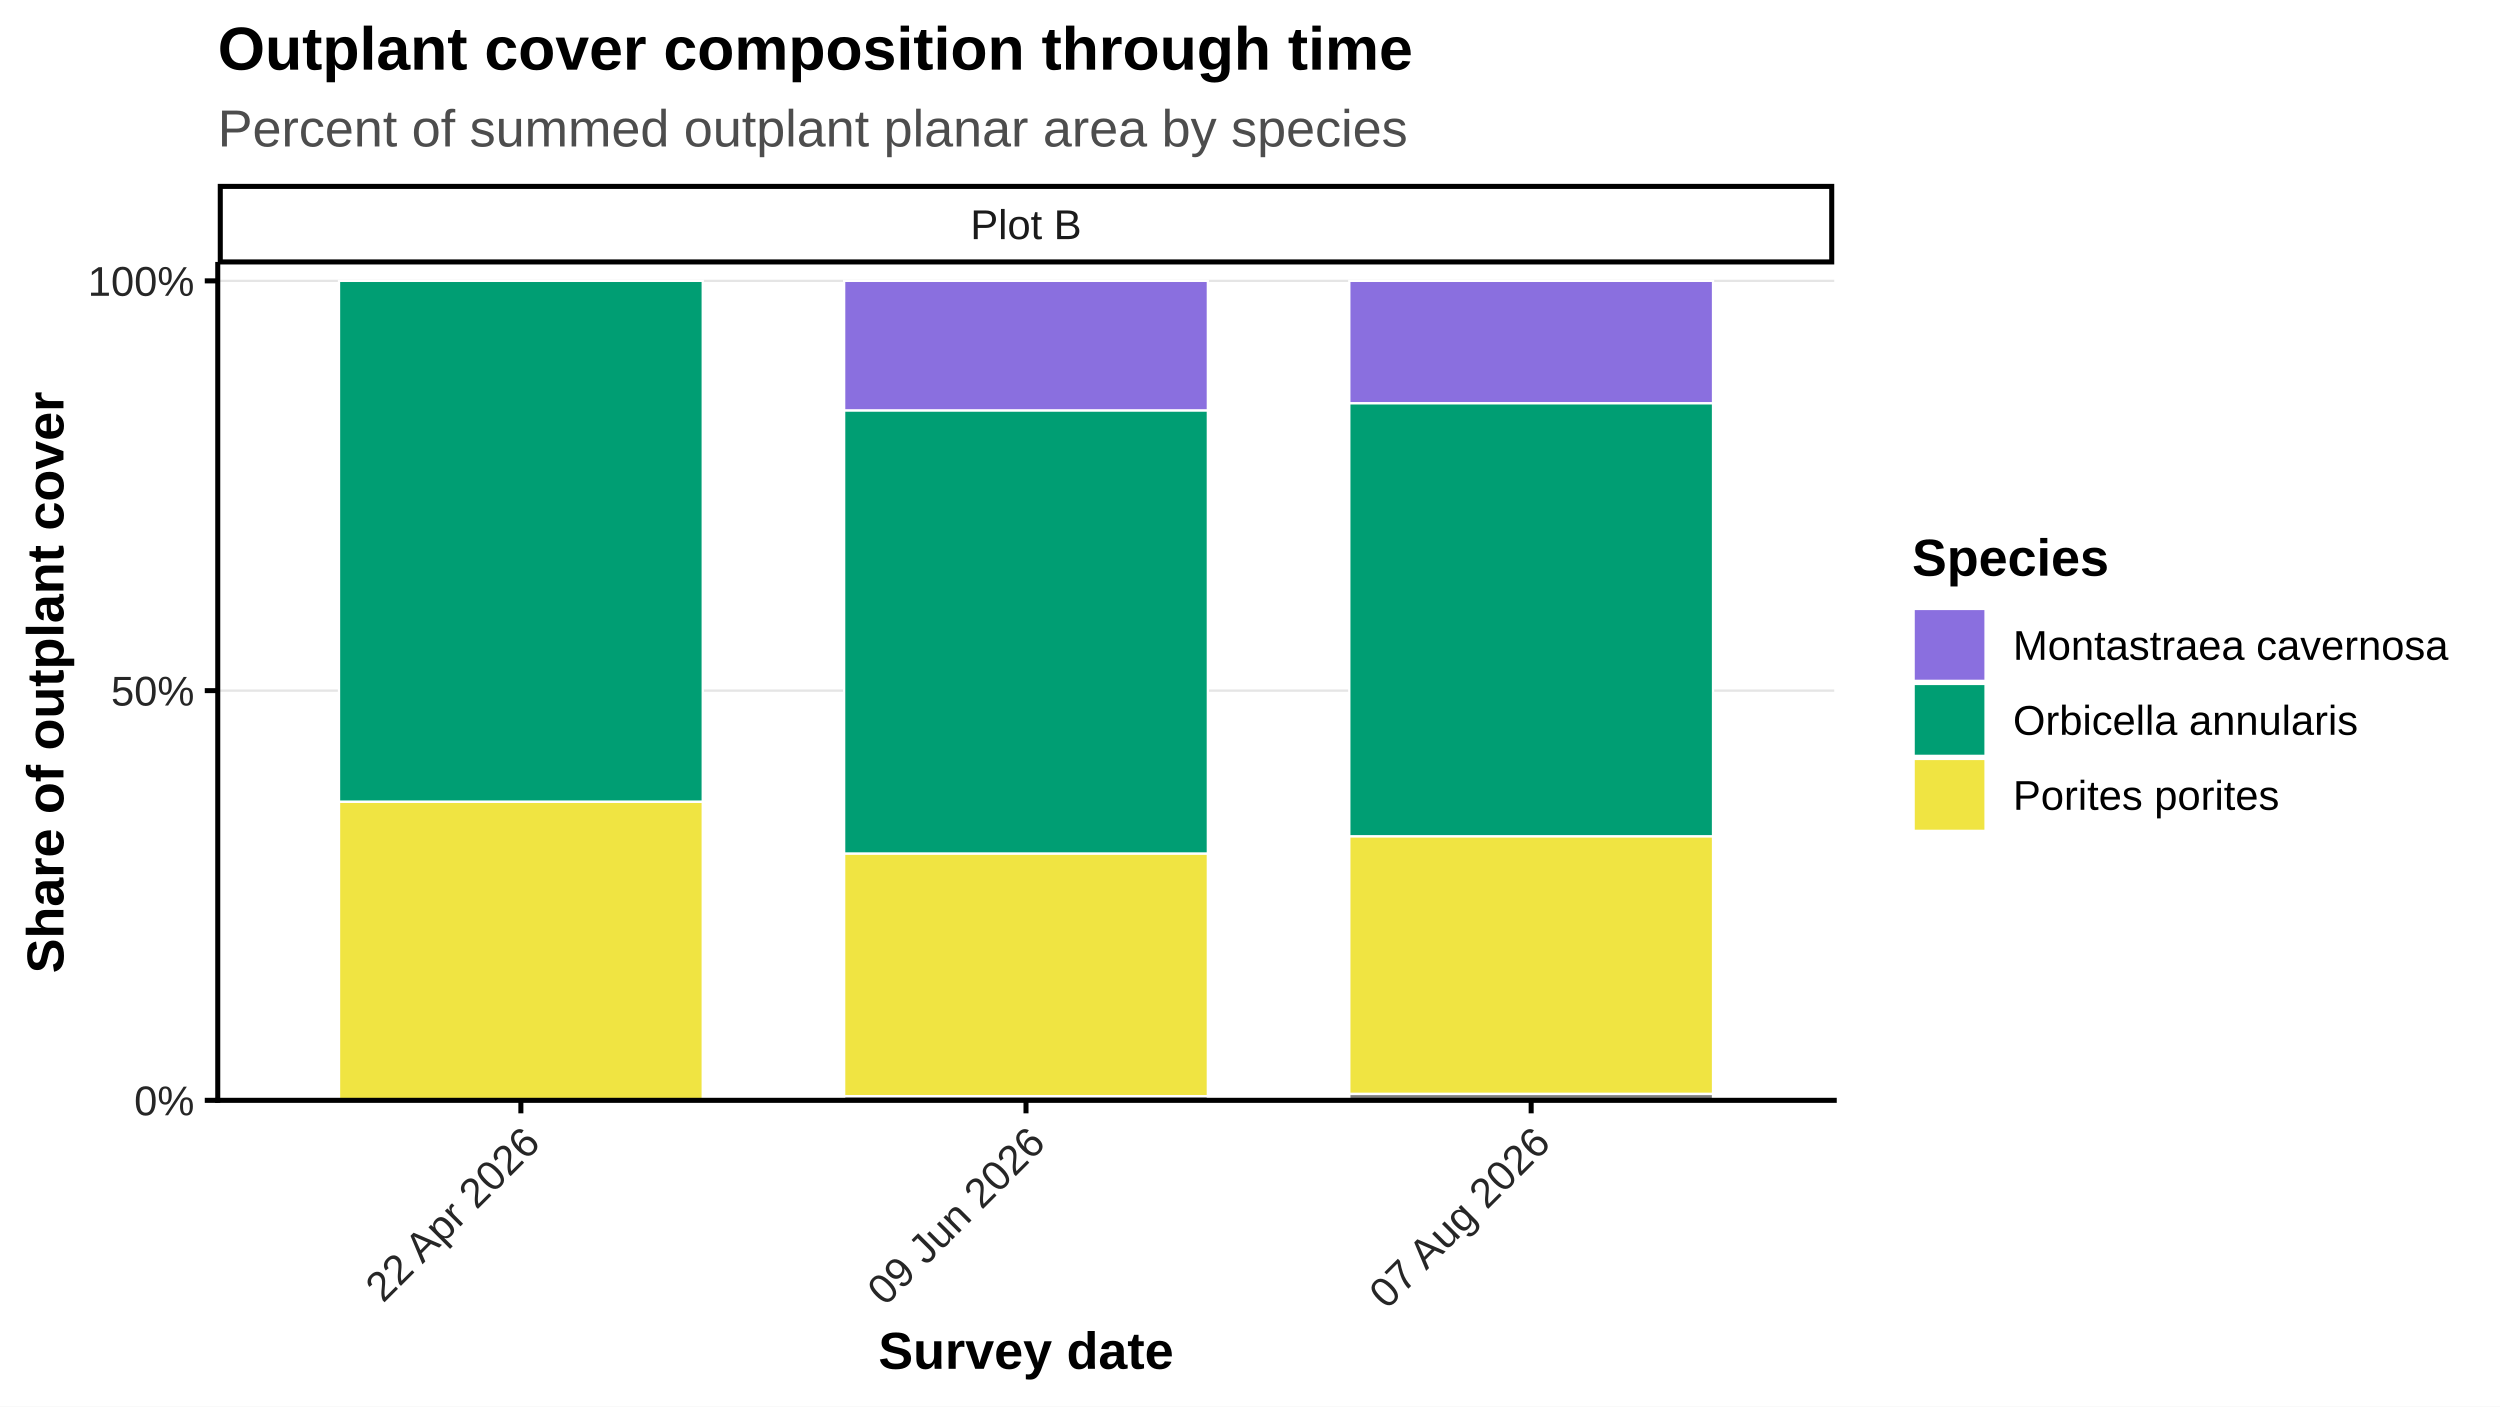
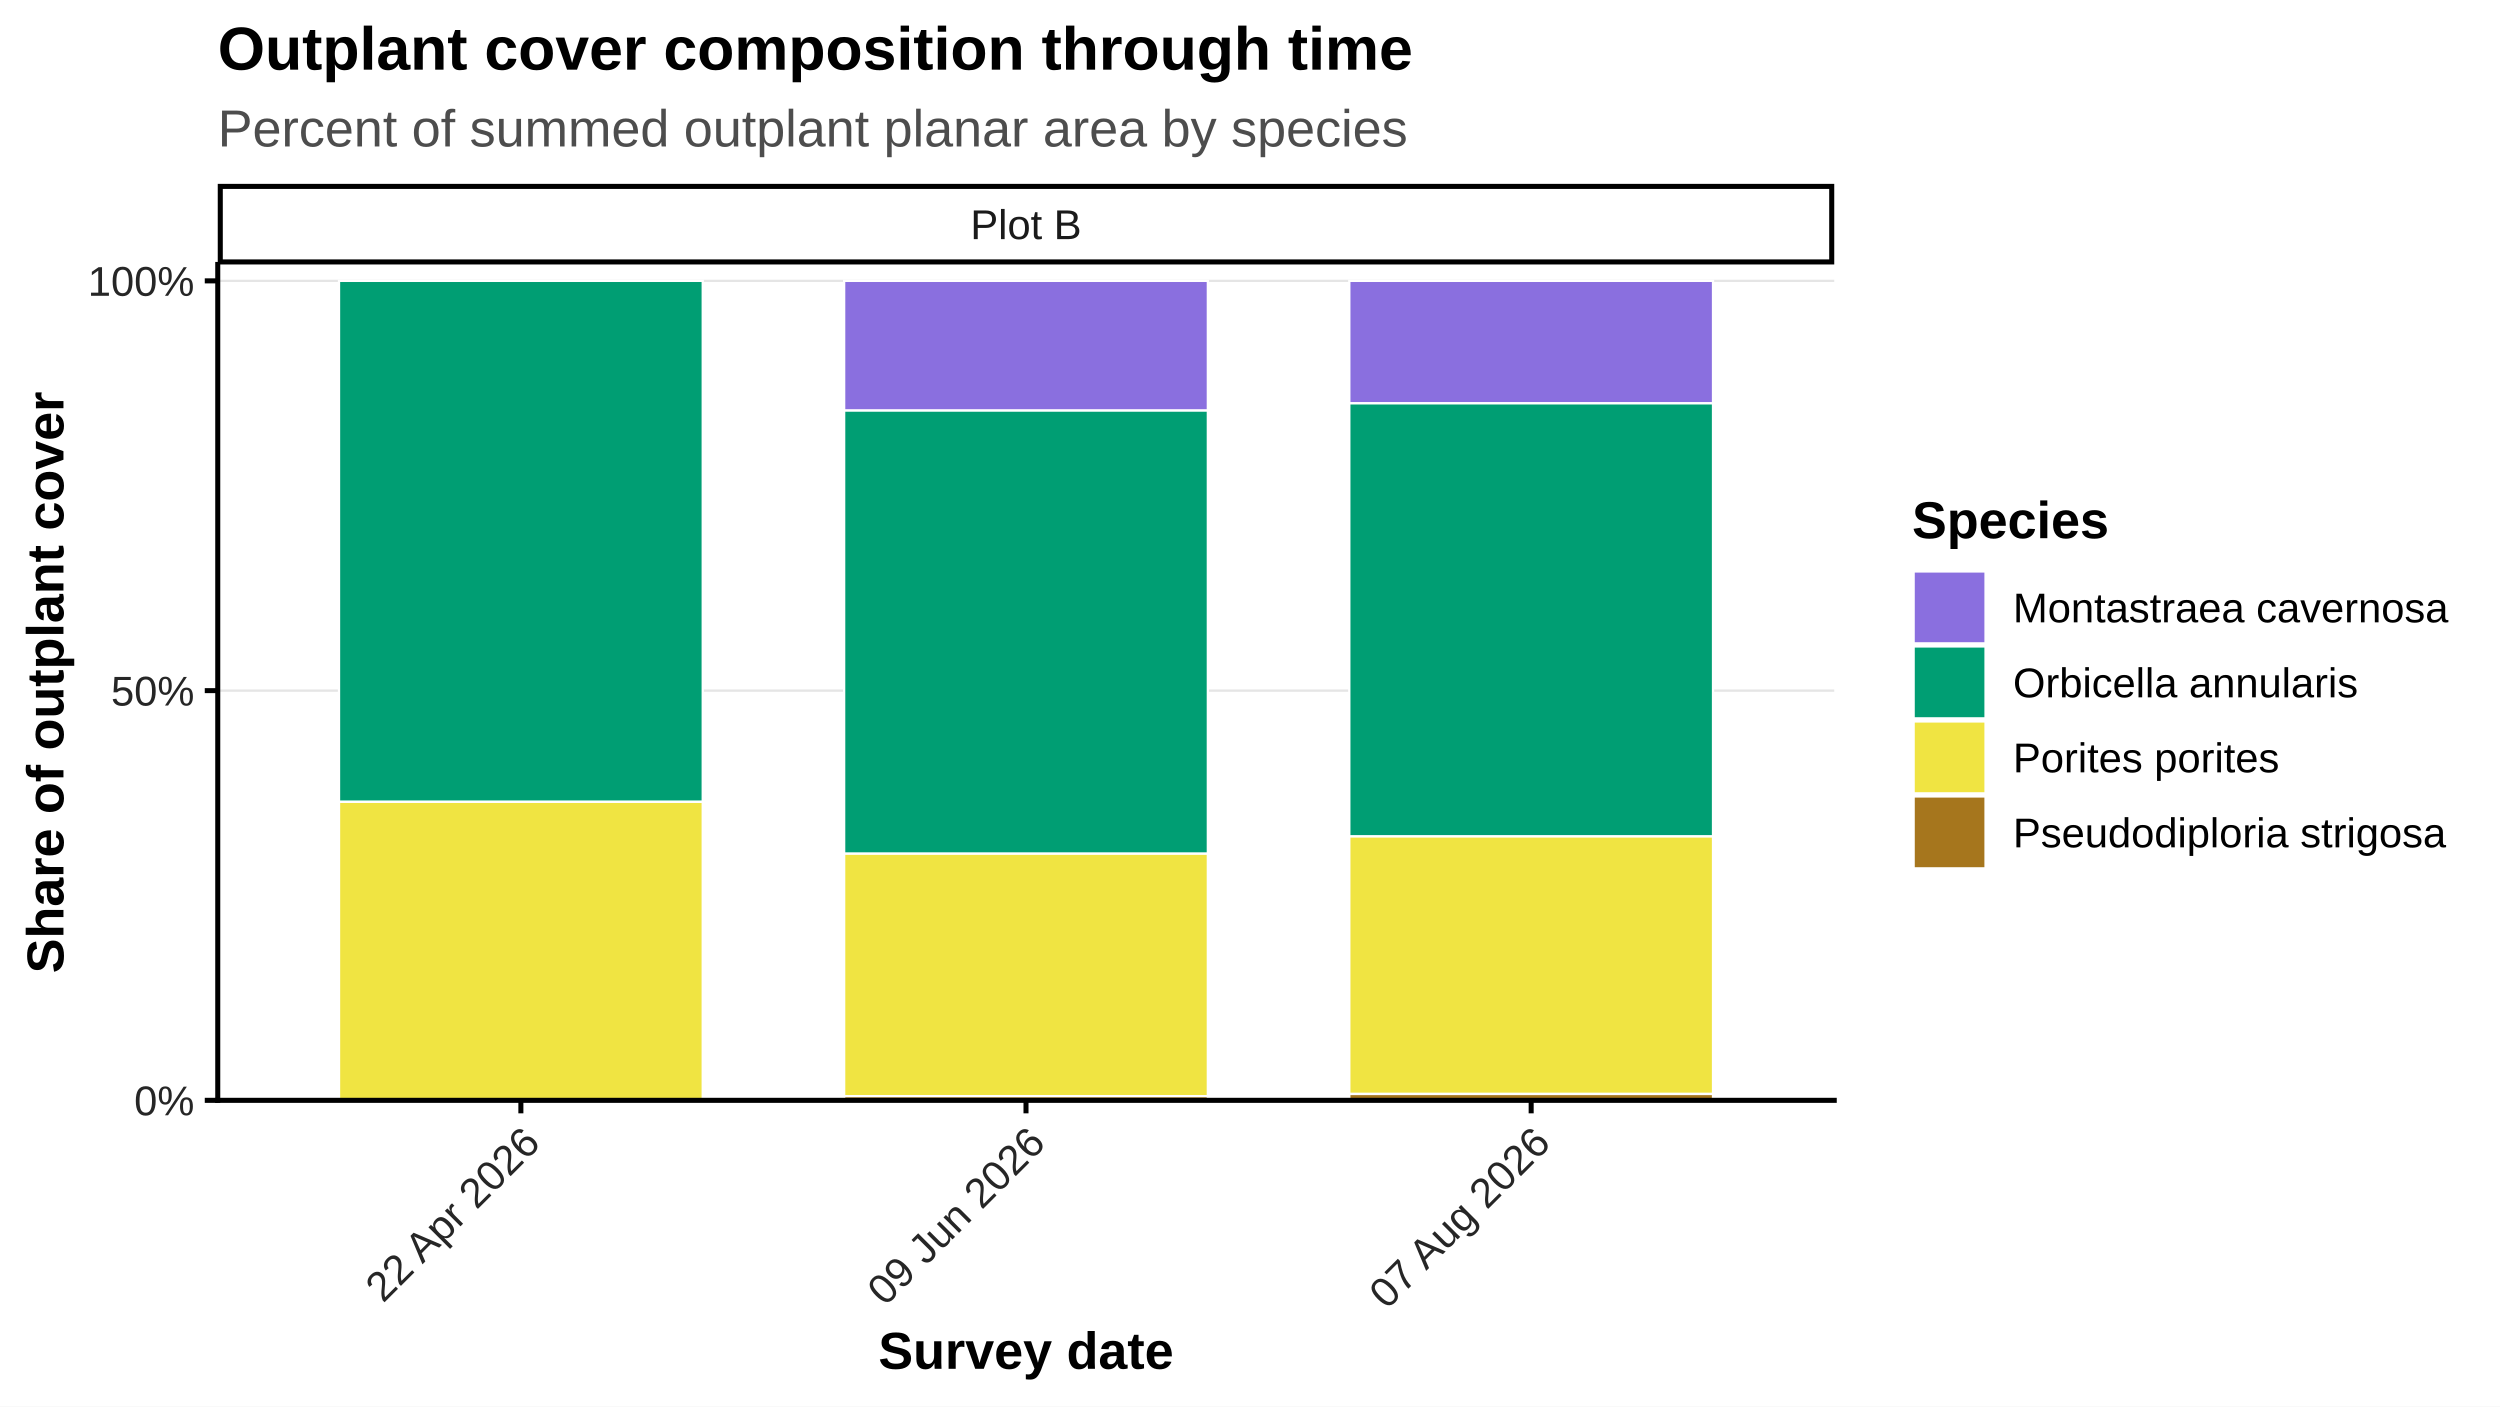
<svg xmlns="http://www.w3.org/2000/svg" class="svglite" width="576.00pt" height="324.00pt" viewBox="0 0 576.00 324.00">
  <defs>
    <style type="text/css">
    .svglite line, .svglite polyline, .svglite polygon, .svglite path, .svglite rect, .svglite circle {
      fill: none;
      stroke: #000000;
      stroke-linecap: round;
      stroke-linejoin: round;
      stroke-miterlimit: 10.00;
    }
    .svglite text {
      white-space: pre;
    }
  </style>
  </defs>
  <rect width="100%" height="100%" style="stroke: none; fill: #FFFFFF;" />
  <defs>
    <clipPath id="cpMC4wMHw1NzYuMDB8MC4wMHwzMjQuMDA=">
      <rect x="0.00" y="0.00" width="576.00" height="324.00" />
    </clipPath>
  </defs>
  <g clip-path="url(#cpMC4wMHw1NzYuMDB8MC4wMHwzMjQuMDA=)">
    <rect x="0.00" y="0.00" width="576.00" height="324.00" style="stroke-width: 1.16; stroke: #FFFFFF; fill: #FFFFFF;" />
  </g>
  <defs>
    <clipPath id="cpNTAuMTd8NDIyLjYxfDYwLjkzfDI1My41Mg==">
      <rect x="50.17" y="60.93" width="372.44" height="192.59" />
    </clipPath>
  </defs>
  <g clip-path="url(#cpNTAuMTd8NDIyLjYxfDYwLjkzfDI1My41Mg==)">
    <rect x="50.17" y="60.93" width="372.44" height="192.59" style="stroke-width: 1.16; stroke: none; fill: #FFFFFF;" />
    <polyline points="50.17,253.52 422.61,253.52 " style="stroke-width: 0.53; stroke: #E5E5E5; stroke-linecap: butt;" />
    <polyline points="50.17,159.12 422.61,159.12 " style="stroke-width: 0.53; stroke: #E5E5E5; stroke-linecap: butt;" />
    <polyline points="50.17,64.71 422.61,64.71 " style="stroke-width: 0.53; stroke: #E5E5E5; stroke-linecap: butt;" />
    <rect x="78.11" y="64.71" width="83.80" height="120.03" style="stroke-width: 0.53; stroke: #FFFFFF; stroke-linecap: butt; stroke-linejoin: miter; fill: #009E73;" />
    <rect x="78.11" y="184.74" width="83.80" height="68.78" style="stroke-width: 0.53; stroke: #FFFFFF; stroke-linecap: butt; stroke-linejoin: miter; fill: #F0E442;" />
    <rect x="194.49" y="64.71" width="83.80" height="29.89" style="stroke-width: 0.53; stroke: #FFFFFF; stroke-linecap: butt; stroke-linejoin: miter; fill: #8A6FDF;" />
    <rect x="194.49" y="94.60" width="83.80" height="102.09" style="stroke-width: 0.53; stroke: #FFFFFF; stroke-linecap: butt; stroke-linejoin: miter; fill: #009E73;" />
    <rect x="194.49" y="196.70" width="83.80" height="55.86" style="stroke-width: 0.53; stroke: #FFFFFF; stroke-linecap: butt; stroke-linejoin: miter; fill: #F0E442;" />
-     <rect x="194.49" y="252.56" width="83.80" height="0.96" style="stroke-width: 0.53; stroke: #FFFFFF; stroke-linecap: butt; stroke-linejoin: miter; fill: #7F7F7F;" />
+     <rect x="194.49" y="252.56" width="83.80" height="0.96" style="stroke-width: 0.53; stroke: #FFFFFF; stroke-linecap: butt; stroke-linejoin: miter; fill: #A6761D;" />
    <rect x="310.88" y="64.71" width="83.80" height="28.22" style="stroke-width: 0.53; stroke: #FFFFFF; stroke-linecap: butt; stroke-linejoin: miter; fill: #8A6FDF;" />
    <rect x="310.88" y="92.93" width="83.80" height="99.79" style="stroke-width: 0.53; stroke: #FFFFFF; stroke-linecap: butt; stroke-linejoin: miter; fill: #009E73;" />
    <rect x="310.88" y="192.72" width="83.80" height="59.33" style="stroke-width: 0.53; stroke: #FFFFFF; stroke-linecap: butt; stroke-linejoin: miter; fill: #F0E442;" />
-     <rect x="310.88" y="252.05" width="83.80" height="1.47" style="stroke-width: 0.53; stroke: #FFFFFF; stroke-linecap: butt; stroke-linejoin: miter; fill: #7F7F7F;" />
+     <rect x="310.88" y="252.05" width="83.80" height="1.47" style="stroke-width: 0.53; stroke: #FFFFFF; stroke-linecap: butt; stroke-linejoin: miter; fill: #A6761D;" />
  </g>
  <g clip-path="url(#cpMC4wMHw1NzYuMDB8MC4wMHwzMjQuMDA=)">
</g>
  <defs>
    <clipPath id="cpNTAuMTd8NDIyLjYxfDQyLjM2fDYwLjkz">
      <rect x="50.17" y="42.36" width="372.44" height="18.57" />
    </clipPath>
  </defs>
  <g clip-path="url(#cpNTAuMTd8NDIyLjYxfDQyLjM2fDYwLjkz)">
    <rect x="50.17" y="42.36" width="372.44" height="18.57" style="stroke-width: 2.33; fill: #FFFFFF;" />
    <text x="236.39" y="55.09" text-anchor="middle" style="font-size: 9.60px;fill: #1A1A1A; font-family: &quot;Arial&quot;;" textLength="25.60px" lengthAdjust="spacingAndGlyphs">Plot B</text>
  </g>
  <g clip-path="url(#cpMC4wMHw1NzYuMDB8MC4wMHwzMjQuMDA=)">
    <polyline points="50.17,253.52 422.61,253.52 " style="stroke-width: 1.16; stroke-linecap: square;" />
    <polyline points="120.01,256.51 120.01,253.52 " style="stroke-width: 1.16; stroke-linecap: butt;" />
    <polyline points="236.39,256.51 236.39,253.52 " style="stroke-width: 1.16; stroke-linecap: butt;" />
    <polyline points="352.78,256.51 352.78,253.52 " style="stroke-width: 1.16; stroke-linecap: butt;" />
    <text transform="translate(124.87,263.77) rotate(-45)" text-anchor="end" style="font-size: 9.60px;fill: #262626; font-family: &quot;Arial&quot;;" textLength="52.27px" lengthAdjust="spacingAndGlyphs">22 Apr 2026</text>
    <text transform="translate(241.26,263.77) rotate(-45)" text-anchor="end" style="font-size: 9.60px;fill: #262626; font-family: &quot;Arial&quot;;" textLength="52.80px" lengthAdjust="spacingAndGlyphs">09 Jun 2026</text>
    <text transform="translate(357.64,263.77) rotate(-45)" text-anchor="end" style="font-size: 9.60px;fill: #262626; font-family: &quot;Arial&quot;;" textLength="54.41px" lengthAdjust="spacingAndGlyphs">07 Aug 2026</text>
    <polyline points="50.17,253.52 50.17,60.93 " style="stroke-width: 1.16; stroke-linecap: square;" />
    <text x="44.79" y="256.96" text-anchor="end" style="font-size: 9.60px;fill: #262626; font-family: &quot;Arial&quot;;" textLength="13.87px" lengthAdjust="spacingAndGlyphs">0%</text>
    <text x="44.79" y="162.56" text-anchor="end" style="font-size: 9.60px;fill: #262626; font-family: &quot;Arial&quot;;" textLength="19.20px" lengthAdjust="spacingAndGlyphs">50%</text>
    <text x="44.79" y="68.15" text-anchor="end" style="font-size: 9.60px;fill: #262626; font-family: &quot;Arial&quot;;" textLength="24.54px" lengthAdjust="spacingAndGlyphs">100%</text>
    <polyline points="47.18,253.52 50.17,253.52 " style="stroke-width: 1.16; stroke-linecap: butt;" />
    <polyline points="47.18,159.12 50.17,159.12 " style="stroke-width: 1.16; stroke-linecap: butt;" />
    <polyline points="47.18,64.71 50.17,64.71 " style="stroke-width: 1.16; stroke-linecap: butt;" />
    <text x="236.39" y="315.37" text-anchor="middle" style="font-size: 12.00px; font-weight: bold; font-family: &quot;Arial&quot;;" textLength="68.04px" lengthAdjust="spacingAndGlyphs">Survey date</text>
    <text transform="translate(14.62,157.23) rotate(-90)" text-anchor="middle" style="font-size: 12.00px; font-weight: bold; font-family: &quot;Arial&quot;;" textLength="134.03px" lengthAdjust="spacingAndGlyphs">Share of outplant cover</text>
-     <rect x="434.56" y="116.70" width="135.46" height="81.06" style="stroke-width: 1.16; stroke: none; fill: #FFFFFF;" />
-     <text x="440.54" y="132.64" style="font-size: 12.00px; font-weight: bold; font-family: &quot;Arial&quot;;" textLength="45.37px" lengthAdjust="spacingAndGlyphs">Species</text>
-     <rect x="440.54" y="139.94" width="17.28" height="17.28" style="stroke-width: 1.16; stroke: none; fill: #FFFFFF;" />
-     <rect x="440.90" y="140.30" width="16.57" height="16.57" style="stroke-width: 0.53; stroke: #FFFFFF; stroke-linecap: butt; stroke-linejoin: miter; fill: #8A6FDF;" />
-     <rect x="440.54" y="157.22" width="17.28" height="17.28" style="stroke-width: 1.16; stroke: none; fill: #FFFFFF;" />
-     <rect x="440.90" y="157.58" width="16.57" height="16.57" style="stroke-width: 0.53; stroke: #FFFFFF; stroke-linecap: butt; stroke-linejoin: miter; fill: #009E73;" />
-     <rect x="440.54" y="174.50" width="17.28" height="17.28" style="stroke-width: 1.16; stroke: none; fill: #FFFFFF;" />
-     <rect x="440.90" y="174.86" width="16.57" height="16.57" style="stroke-width: 0.53; stroke: #FFFFFF; stroke-linecap: butt; stroke-linejoin: miter; fill: #F0E442;" />
-     <text x="463.80" y="152.02" style="font-size: 9.60px; font-family: &quot;Arial&quot;;" textLength="100.25px" lengthAdjust="spacingAndGlyphs">Montastraea cavernosa</text>
-     <text x="463.80" y="169.30" style="font-size: 9.60px; font-family: &quot;Arial&quot;;" textLength="79.44px" lengthAdjust="spacingAndGlyphs">Orbicella annularis</text>
-     <text x="463.80" y="186.58" style="font-size: 9.60px; font-family: &quot;Arial&quot;;" textLength="61.32px" lengthAdjust="spacingAndGlyphs">Porites porites</text>
+     <rect x="434.56" y="108.06" width="135.46" height="98.34" style="stroke-width: 1.16; stroke: none; fill: #FFFFFF;" />
+     <text x="440.54" y="124.00" style="font-size: 12.00px; font-weight: bold; font-family: &quot;Arial&quot;;" textLength="45.37px" lengthAdjust="spacingAndGlyphs">Species</text>
+     <rect x="440.54" y="131.30" width="17.28" height="17.28" style="stroke-width: 1.16; stroke: none; fill: #FFFFFF;" />
+     <rect x="440.90" y="131.66" width="16.57" height="16.57" style="stroke-width: 0.53; stroke: #FFFFFF; stroke-linecap: butt; stroke-linejoin: miter; fill: #8A6FDF;" />
+     <rect x="440.54" y="148.58" width="17.28" height="17.28" style="stroke-width: 1.16; stroke: none; fill: #FFFFFF;" />
+     <rect x="440.90" y="148.94" width="16.57" height="16.57" style="stroke-width: 0.53; stroke: #FFFFFF; stroke-linecap: butt; stroke-linejoin: miter; fill: #009E73;" />
+     <rect x="440.54" y="165.86" width="17.28" height="17.28" style="stroke-width: 1.16; stroke: none; fill: #FFFFFF;" />
+     <rect x="440.90" y="166.22" width="16.57" height="16.57" style="stroke-width: 0.53; stroke: #FFFFFF; stroke-linecap: butt; stroke-linejoin: miter; fill: #F0E442;" />
+     <rect x="440.54" y="183.14" width="17.28" height="17.28" style="stroke-width: 1.16; stroke: none; fill: #FFFFFF;" />
+     <rect x="440.90" y="183.50" width="16.57" height="16.57" style="stroke-width: 0.53; stroke: #FFFFFF; stroke-linecap: butt; stroke-linejoin: miter; fill: #A6761D;" />
+     <text x="463.80" y="143.38" style="font-size: 9.60px; font-family: &quot;Arial&quot;;" textLength="100.25px" lengthAdjust="spacingAndGlyphs">Montastraea cavernosa</text>
+     <text x="463.80" y="160.66" style="font-size: 9.60px; font-family: &quot;Arial&quot;;" textLength="79.44px" lengthAdjust="spacingAndGlyphs">Orbicella annularis</text>
+     <text x="463.80" y="177.94" style="font-size: 9.60px; font-family: &quot;Arial&quot;;" textLength="61.32px" lengthAdjust="spacingAndGlyphs">Porites porites</text>
+     <text x="463.80" y="195.22" style="font-size: 9.60px; font-family: &quot;Arial&quot;;" textLength="99.72px" lengthAdjust="spacingAndGlyphs">Pseudodiploria strigosa</text>
    <text x="50.17" y="33.74" style="font-size: 12.00px;fill: #4D4D4D; font-family: &quot;Arial&quot;;" textLength="274.14px" lengthAdjust="spacingAndGlyphs">Percent of summed outplant planar area by species</text>
    <text x="50.17" y="16.05" style="font-size: 14.00px; font-weight: bold; font-family: &quot;Arial&quot;;" textLength="275.21px" lengthAdjust="spacingAndGlyphs">Outplant cover composition through time</text>
  </g>
</svg>
